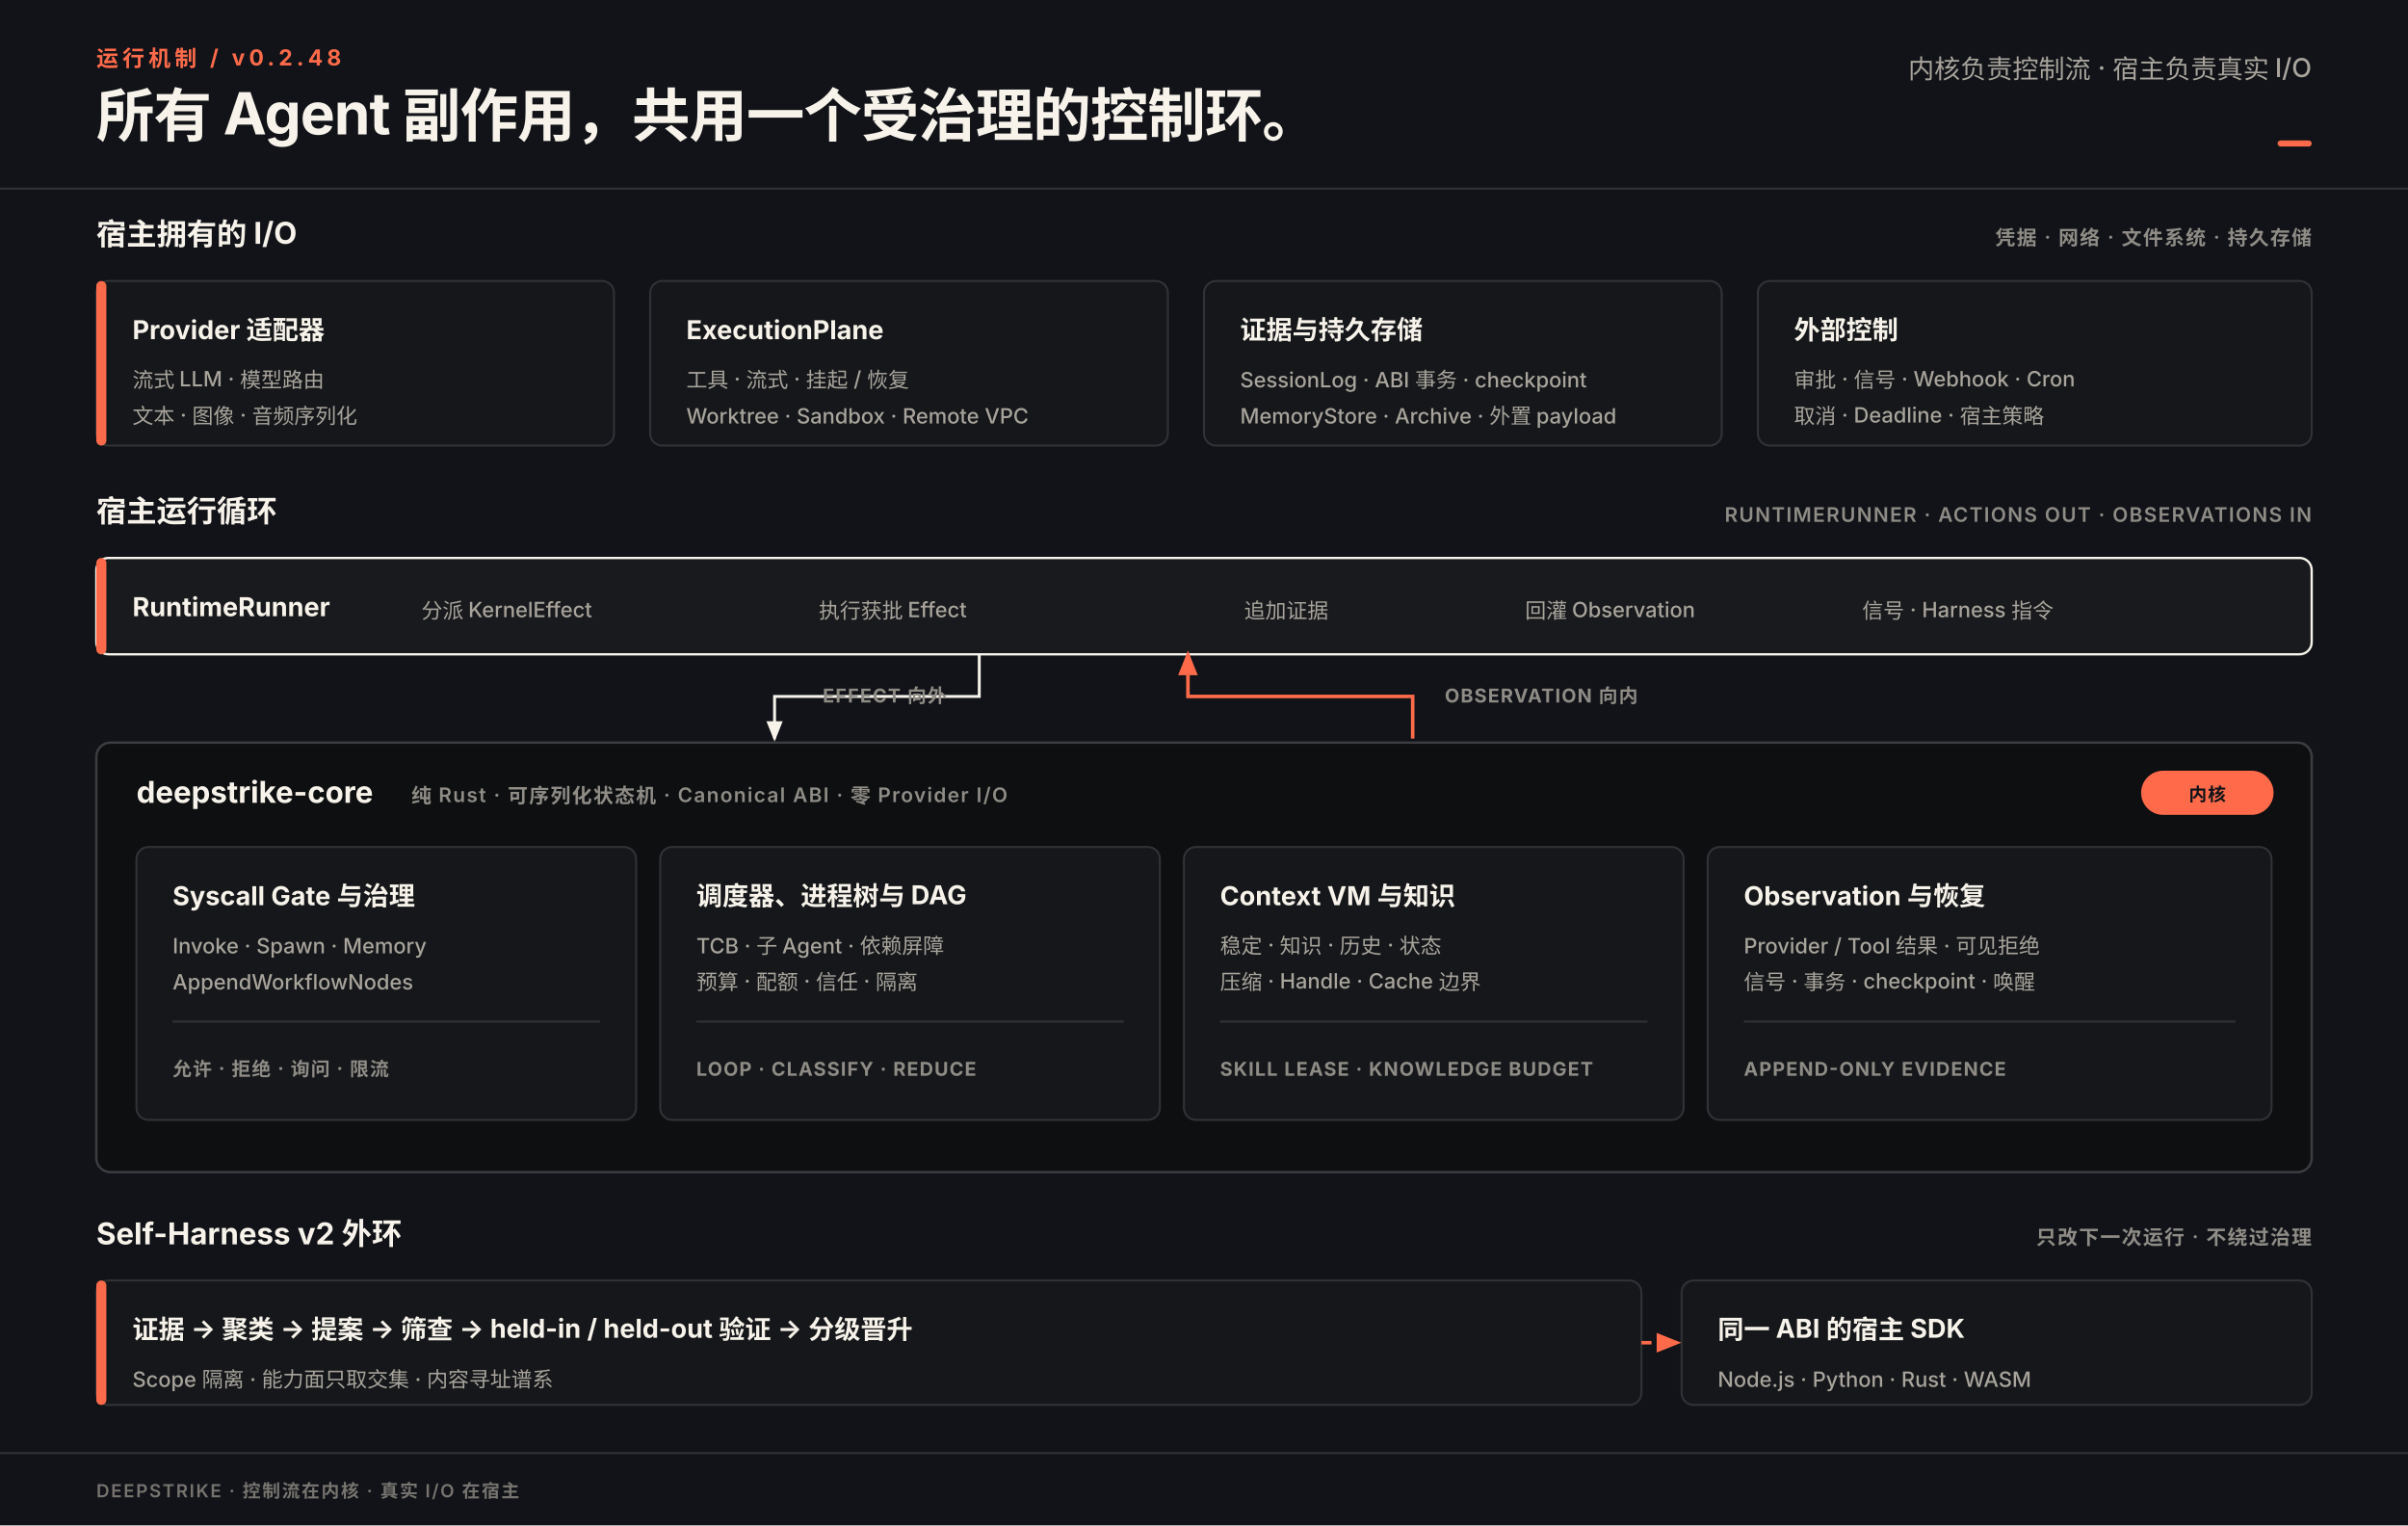
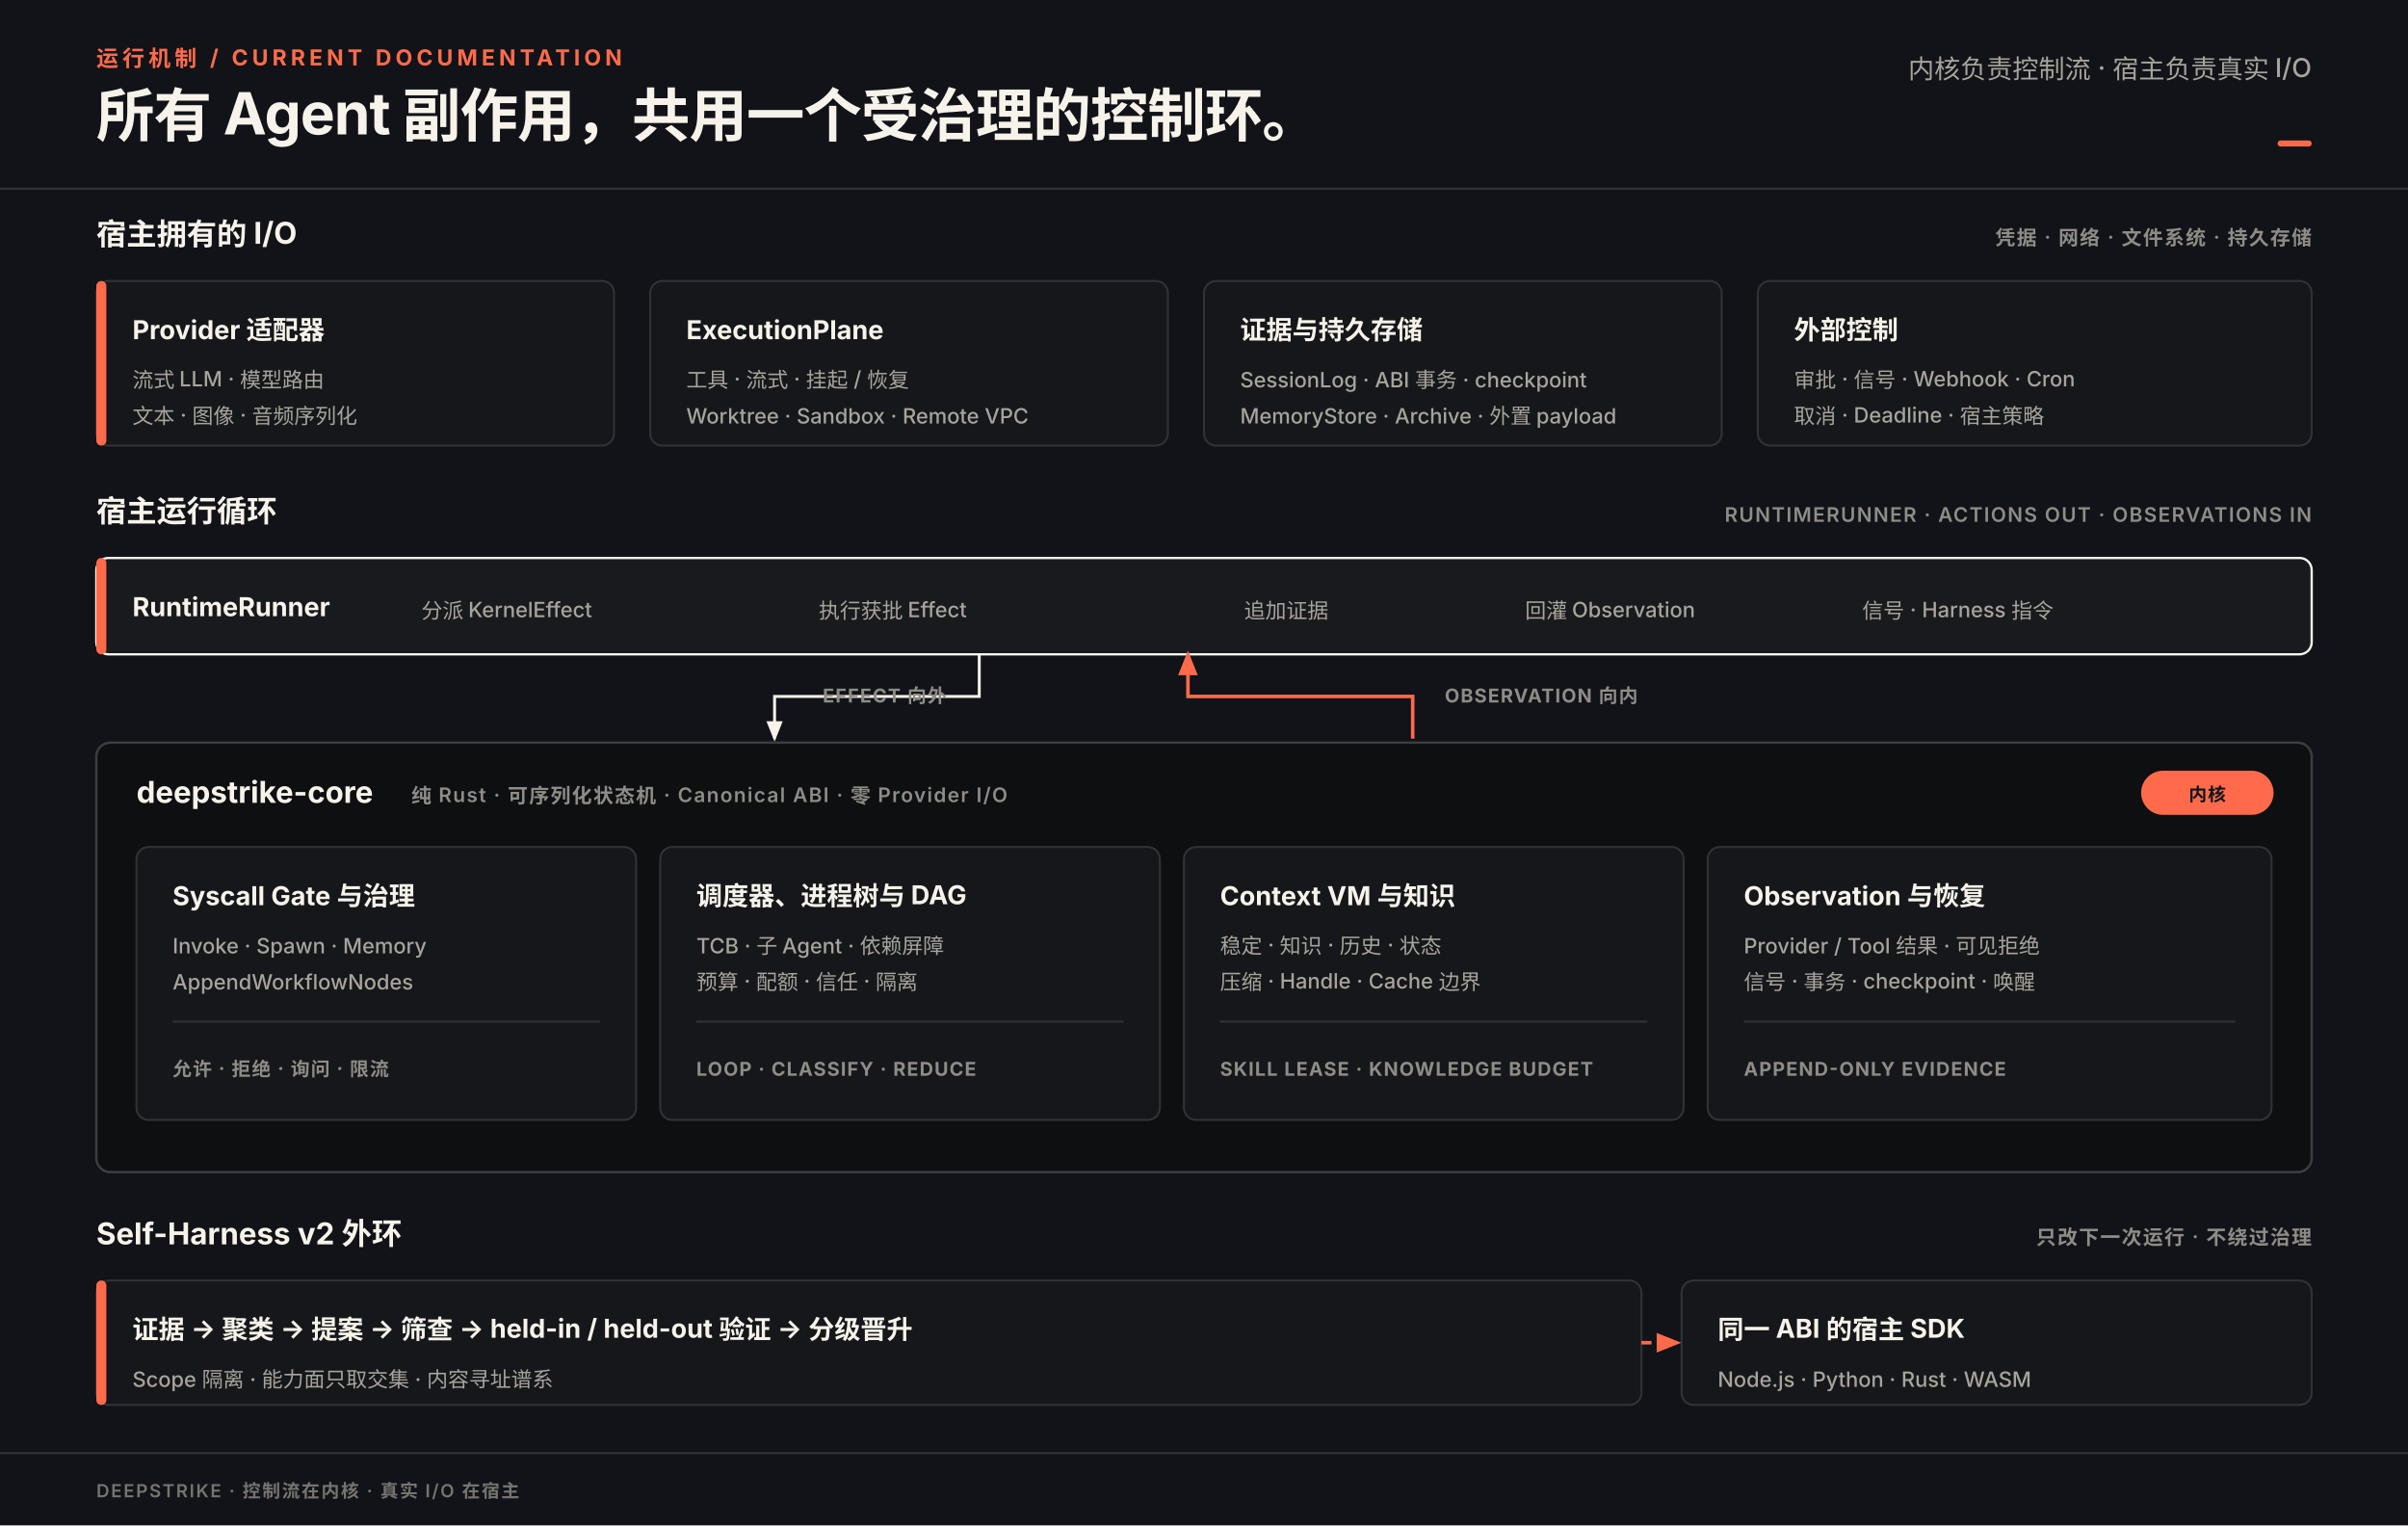
<svg xmlns="http://www.w3.org/2000/svg" viewBox="0 0 1200 760" role="img" aria-labelledby="title desc">
  <defs>
    <marker id="arrow-ivory" viewBox="0 0 10 10" refX="8.5" refY="5" markerWidth="7" markerHeight="7" orient="auto">
      <path d="M0 1 10 5 0 9Z" fill="#F7F3EA" />
    </marker>
    <marker id="arrow-coral" viewBox="0 0 10 10" refX="8.5" refY="5" markerWidth="7" markerHeight="7" orient="auto">
      <path d="M0 1 10 5 0 9Z" fill="#FF6B4A" />
    </marker>
    <style>
      text { font-family: Inter, ui-sans-serif, system-ui, -apple-system, "Segoe UI", "Noto Sans CJK SC", sans-serif; }
      .eyebrow { fill:#FF6B4A; font-size:11px; font-weight:700; letter-spacing:2px; }
      .title { fill:#F7F3EA; font-size:29px; font-weight:700; letter-spacing:-.45px; }
      .subtitle { fill:#A8A49C; font-size:13px; font-weight:450; }
      .section-title { fill:#F7F3EA; font-size:15px; font-weight:700; }
      .section-note { fill:#8F8C86; font-size:10px; font-weight:600; letter-spacing:.65px; }
      .card-title { fill:#F7F3EA; font-size:13px; font-weight:650; }
      .card-text { fill:#A8A49C; font-size:10.5px; font-weight:450; }
      .body { fill:#A8A49C; font-size:11px; font-weight:450; }
      .label { fill:#F7F3EA; font-size:11px; font-weight:650; }
      .micro { fill:#8F8C86; font-size:9.5px; font-weight:650; letter-spacing:.55px; }
      .pill-text { fill:#111318; font-size:9px; font-weight:750; letter-spacing:.5px; }
      .footer { fill:#77746F; font-size:9px; font-weight:600; letter-spacing:.8px; }
      .panel { fill:#15171A; stroke:#303236; stroke-width:1; }
      .panel-strong { fill:#191A1D; stroke:#F7F3EA; stroke-width:1.15; }
      .kernel { fill:#0D0F11; stroke:#3B3D41; stroke-width:1.2; }
      .soft { fill:#121316; stroke:#26282C; stroke-width:1; }
      .accent-fill { fill:#FF6B4A; }
      .pill.coral { fill:#FF6B4A; }
      .pill.ivory { fill:#F7F3EA; }
      .pill.muted { fill:#8F8C86; }
      .rule { fill:none; stroke:#303236; stroke-width:1; }
      .rule-coral { fill:none; stroke:#FF6B4A; stroke-width:1.2; }
      .flow { fill:none; stroke:#F7F3EA; stroke-width:1.45; marker-end:url(#arrow-ivory); }
      .flow-coral { stroke:#FF6B4A; stroke-width:1.75; marker-end:url(#arrow-coral); }
      .flow-dash { stroke-dasharray:5 5; }
    </style>
  </defs>
  <rect width="1200" height="760" fill="#111318" />
  <path d="M0 94H1200M0 724H1200" class="rule" />
-   <text x="48" y="33" class="eyebrow" text-anchor="start">运行机制 / v0.2.48</text>
+   <text x="48" y="33" class="eyebrow" text-anchor="start">运行机制 / CURRENT DOCUMENTATION</text>
  <text x="48" y="68" class="title" text-anchor="start">所有 Agent 副作用，共用一个受治理的控制环。</text>
  <text x="1152" y="39" class="subtitle" text-anchor="end">内核负责控制流 · 宿主负责真实 I/O</text>
  <rect x="1135" y="70" width="17" height="3" rx="1.5" class="accent-fill" />
  <text x="48" y="122" class="section-title" text-anchor="start">宿主拥有的 I/O</text>
  <text x="1152" y="122" class="section-note" text-anchor="end">凭据 · 网络 · 文件系统 · 持久存储</text>
  <g>
    <rect x="48" y="140" width="258" height="82" rx="6" class="panel" />
    <rect x="48" y="140" width="5" height="82" rx="2.5" class="accent-fill" />
    <text x="66" y="169" class="card-title" text-anchor="start">Provider 适配器</text>
    <text x="66" y="193" class="card-text" text-anchor="start">流式 LLM · 模型路由</text>
    <text x="66" y="211" class="card-text" text-anchor="start">文本 · 图像 · 音频序列化</text>
  </g>
  <g>
    <rect x="324" y="140" width="258" height="82" rx="6" class="panel" />
    <text x="342" y="169" class="card-title" text-anchor="start">ExecutionPlane</text>
    <text x="342" y="193" class="card-text" text-anchor="start">工具 · 流式 · 挂起 / 恢复</text>
    <text x="342" y="211" class="card-text" text-anchor="start">Worktree · Sandbox · Remote VPC</text>
  </g>
  <g>
    <rect x="600" y="140" width="258" height="82" rx="6" class="panel" />
    <text x="618" y="169" class="card-title" text-anchor="start">证据与持久存储</text>
    <text x="618" y="193" class="card-text" text-anchor="start">SessionLog · ABI 事务 · checkpoint</text>
    <text x="618" y="211" class="card-text" text-anchor="start">MemoryStore · Archive · 外置 payload</text>
  </g>
  <g>
    <rect x="876" y="140" width="276" height="82" rx="6" class="panel" />
    <text x="894" y="169" class="card-title" text-anchor="start">外部控制</text>
    <text x="894" y="193" class="card-text" text-anchor="start">审批 · 信号 · Webhook · Cron</text>
    <text x="894" y="211" class="card-text" text-anchor="start">取消 · Deadline · 宿主策略</text>
  </g>
  <text x="48" y="260" class="section-title" text-anchor="start">宿主运行循环</text>
  <text x="1152" y="260" class="section-note" text-anchor="end">RUNTIMERUNNER · ACTIONS OUT · OBSERVATIONS IN</text>
  <g>
    <rect x="48" y="278" width="1104" height="48" rx="6" class="panel-strong" />
    <rect x="48" y="278" width="5" height="48" rx="2.5" class="accent-fill" />
    <text x="66" y="307" class="card-title" text-anchor="start">RuntimeRunner</text>
  </g>
  <text x="210" y="308" class="card-text" text-anchor="start">分派 KernelEffect</text>
  <text x="408" y="308" class="card-text" text-anchor="start">执行获批 Effect</text>
  <text x="620" y="308" class="card-text" text-anchor="start">追加证据</text>
  <text x="760" y="308" class="card-text" text-anchor="start">回灌 Observation</text>
  <text x="928" y="308" class="card-text" text-anchor="start">信号 · Harness 指令</text>
  <path d="M488 326V347H386V368" class="flow" />
  <path d="M704 368V347H592V326" class="flow flow-coral" />
  <text x="410" y="350" class="micro" text-anchor="start">EFFECT 向外</text>
  <text x="720" y="350" class="micro" text-anchor="start">OBSERVATION 向内</text>
  <rect x="48" y="370" width="1104" height="214" rx="7" class="kernel" />
  <text x="68" y="400" class="section-title" text-anchor="start">deepstrike-core</text>
  <text x="205" y="400" class="section-note" text-anchor="start">纯 Rust · 可序列化状态机 · Canonical ABI · 零 Provider I/O</text>
  <rect x="1067" y="384" width="66" height="22" rx="11" class="pill coral" />
  <text x="1100" y="399" class="pill-text" text-anchor="middle">内核</text>
  <g>
    <rect x="68" y="422" width="249" height="136" rx="6" class="panel" />
    <text x="86" y="451" class="card-title" text-anchor="start">Syscall Gate 与治理</text>
    <text x="86" y="475" class="card-text" text-anchor="start">Invoke · Spawn · Memory</text>
    <text x="86" y="493" class="card-text" text-anchor="start">AppendWorkflowNodes</text>
  </g>
  <path d="M86 509H299" class="rule" />
  <text x="86" y="536" class="micro" text-anchor="start">允许 · 拒绝 · 询问 · 限流</text>
  <g>
    <rect x="329" y="422" width="249" height="136" rx="6" class="panel" />
    <text x="347" y="451" class="card-title" text-anchor="start">调度器、进程树与 DAG</text>
    <text x="347" y="475" class="card-text" text-anchor="start">TCB · 子 Agent · 依赖屏障</text>
    <text x="347" y="493" class="card-text" text-anchor="start">预算 · 配额 · 信任 · 隔离</text>
  </g>
  <path d="M347 509H560" class="rule" />
  <text x="347" y="536" class="micro" text-anchor="start">LOOP · CLASSIFY · REDUCE</text>
  <g>
    <rect x="590" y="422" width="249" height="136" rx="6" class="panel" />
    <text x="608" y="451" class="card-title" text-anchor="start">Context VM 与知识</text>
    <text x="608" y="475" class="card-text" text-anchor="start">稳定 · 知识 · 历史 · 状态</text>
    <text x="608" y="493" class="card-text" text-anchor="start">压缩 · Handle · Cache 边界</text>
  </g>
  <path d="M608 509H821" class="rule" />
  <text x="608" y="536" class="micro" text-anchor="start">SKILL LEASE · KNOWLEDGE BUDGET</text>
  <g>
    <rect x="851" y="422" width="281" height="136" rx="6" class="panel" />
    <text x="869" y="451" class="card-title" text-anchor="start">Observation 与恢复</text>
    <text x="869" y="475" class="card-text" text-anchor="start">Provider / Tool 结果 · 可见拒绝</text>
    <text x="869" y="493" class="card-text" text-anchor="start">信号 · 事务 · checkpoint · 唤醒</text>
  </g>
  <path d="M869 509H1114" class="rule" />
  <text x="869" y="536" class="micro" text-anchor="start">APPEND-ONLY EVIDENCE</text>
  <text x="48" y="620" class="section-title" text-anchor="start">Self-Harness v2 外环</text>
  <text x="1152" y="620" class="section-note" text-anchor="end">只改下一次运行 · 不绕过治理</text>
  <g>
    <rect x="48" y="638" width="770" height="62" rx="6" class="panel" />
    <rect x="48" y="638" width="5" height="62" rx="2.5" class="accent-fill" />
    <text x="66" y="667" class="card-title" text-anchor="start">证据 → 聚类 → 提案 → 筛查 → held-in / held-out 验证 → 分级晋升</text>
    <text x="66" y="691" class="card-text" text-anchor="start">Scope 隔离 · 能力面只取交集 · 内容寻址谱系</text>
  </g>
  <g>
    <rect x="838" y="638" width="314" height="62" rx="6" class="panel" />
    <text x="856" y="667" class="card-title" text-anchor="start">同一 ABI 的宿主 SDK</text>
    <text x="856" y="691" class="card-text" text-anchor="start">Node.js · Python · Rust · WASM</text>
  </g>
  <path d="M818 669H836" class="flow flow-coral flow-dash" />
  <text x="48" y="746" class="footer" text-anchor="start">DEEPSTRIKE · 控制流在内核 · 真实 I/O 在宿主</text>
</svg>
